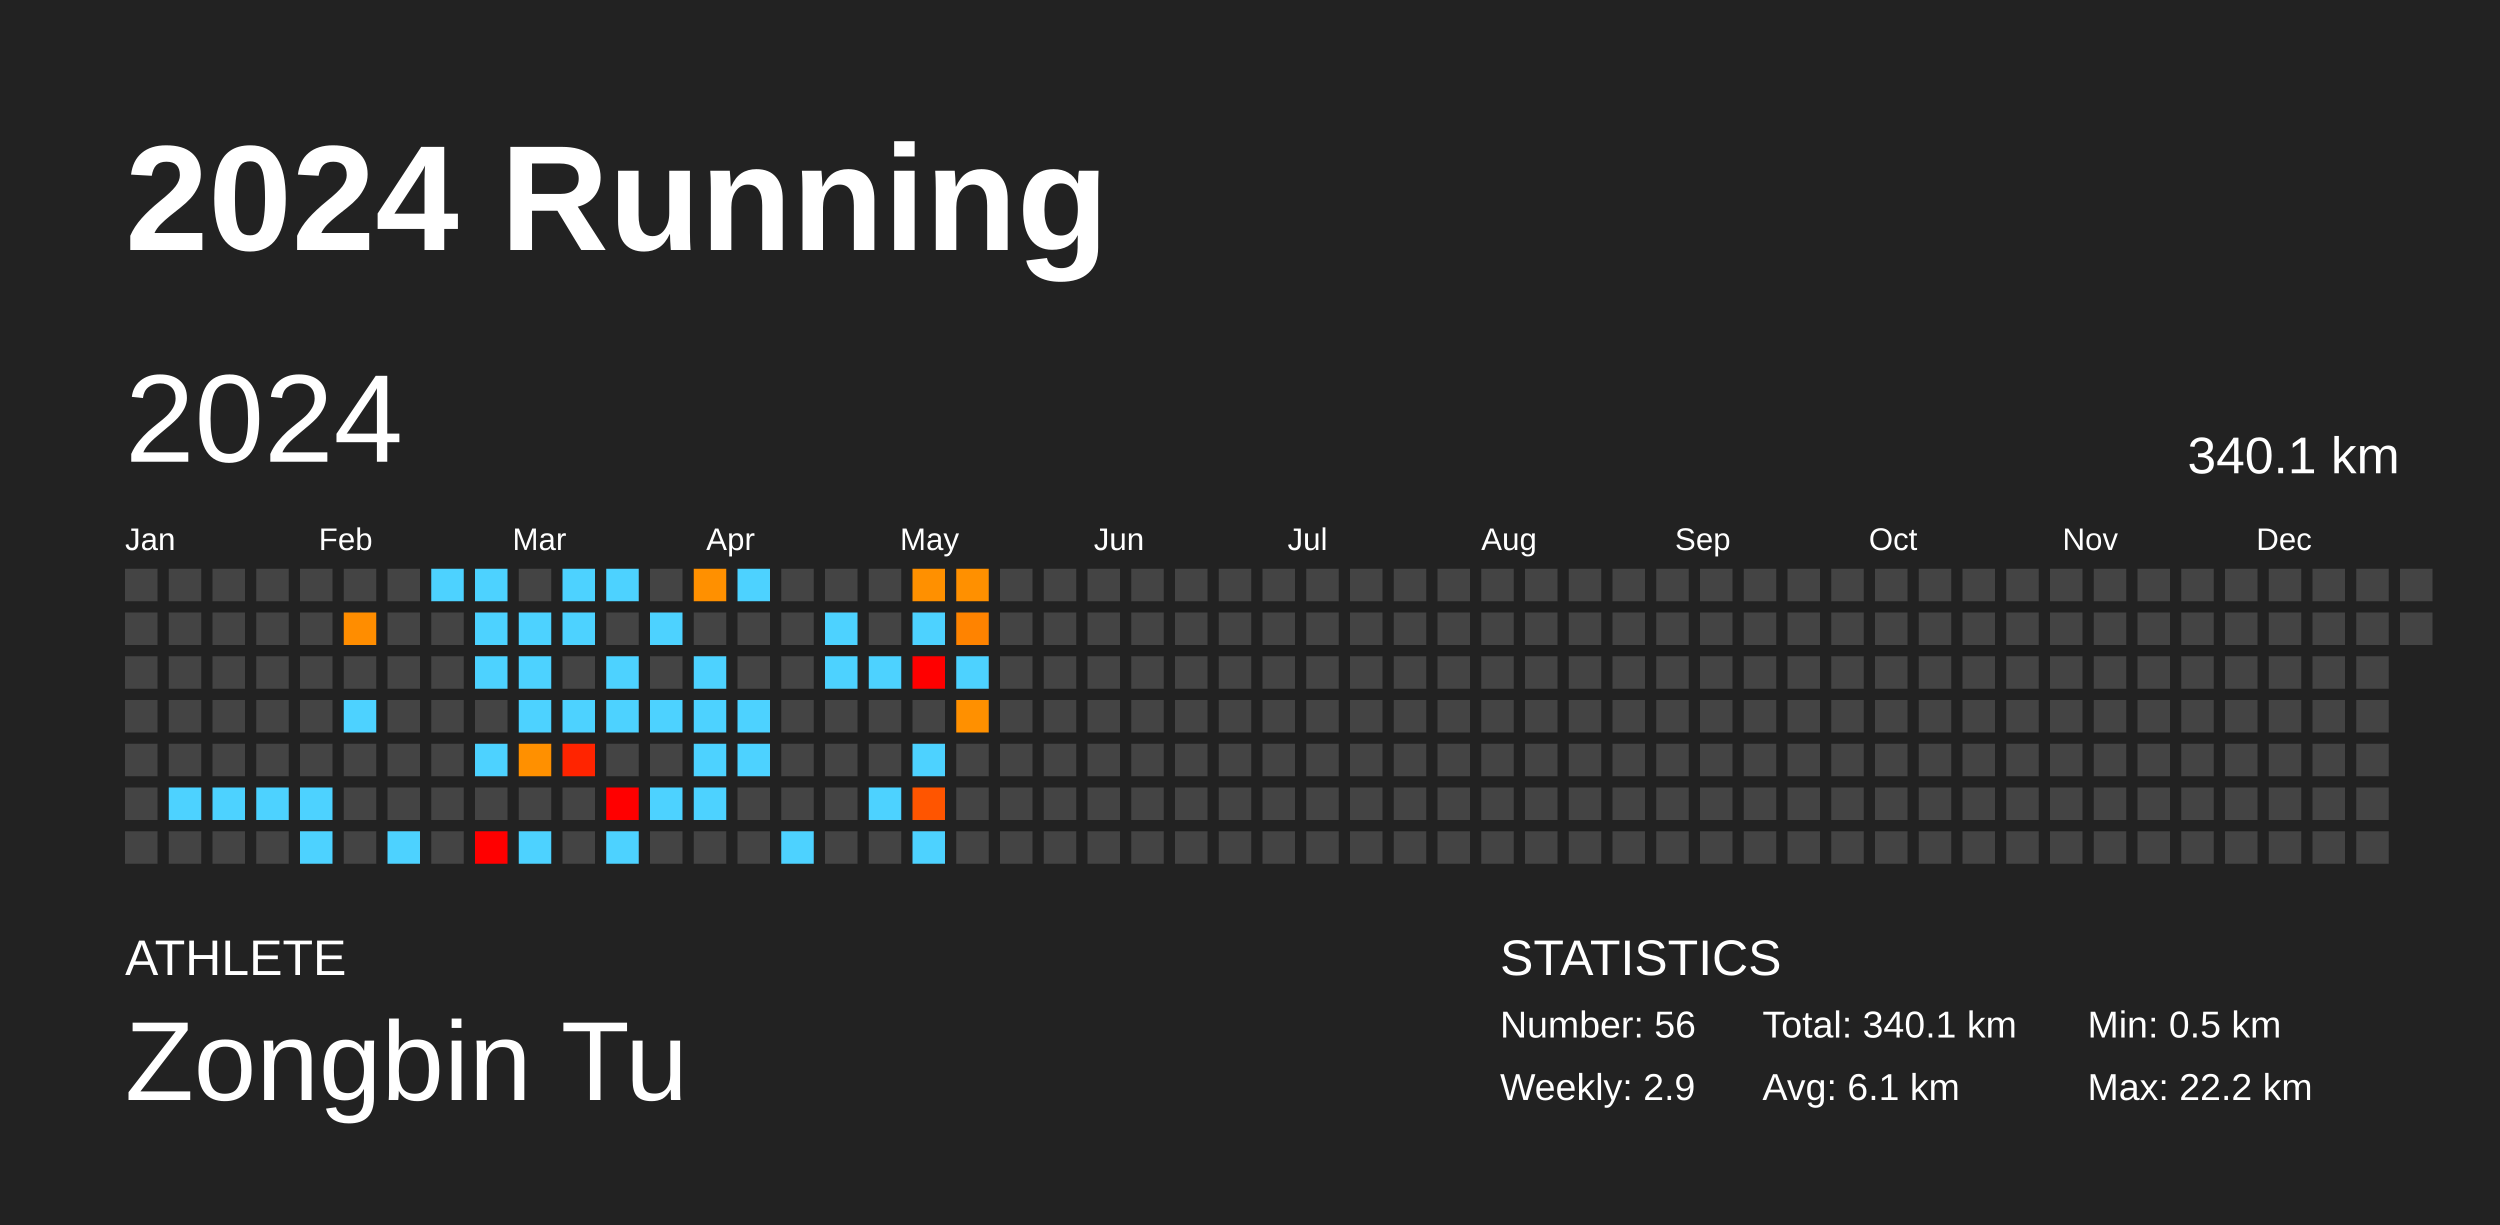
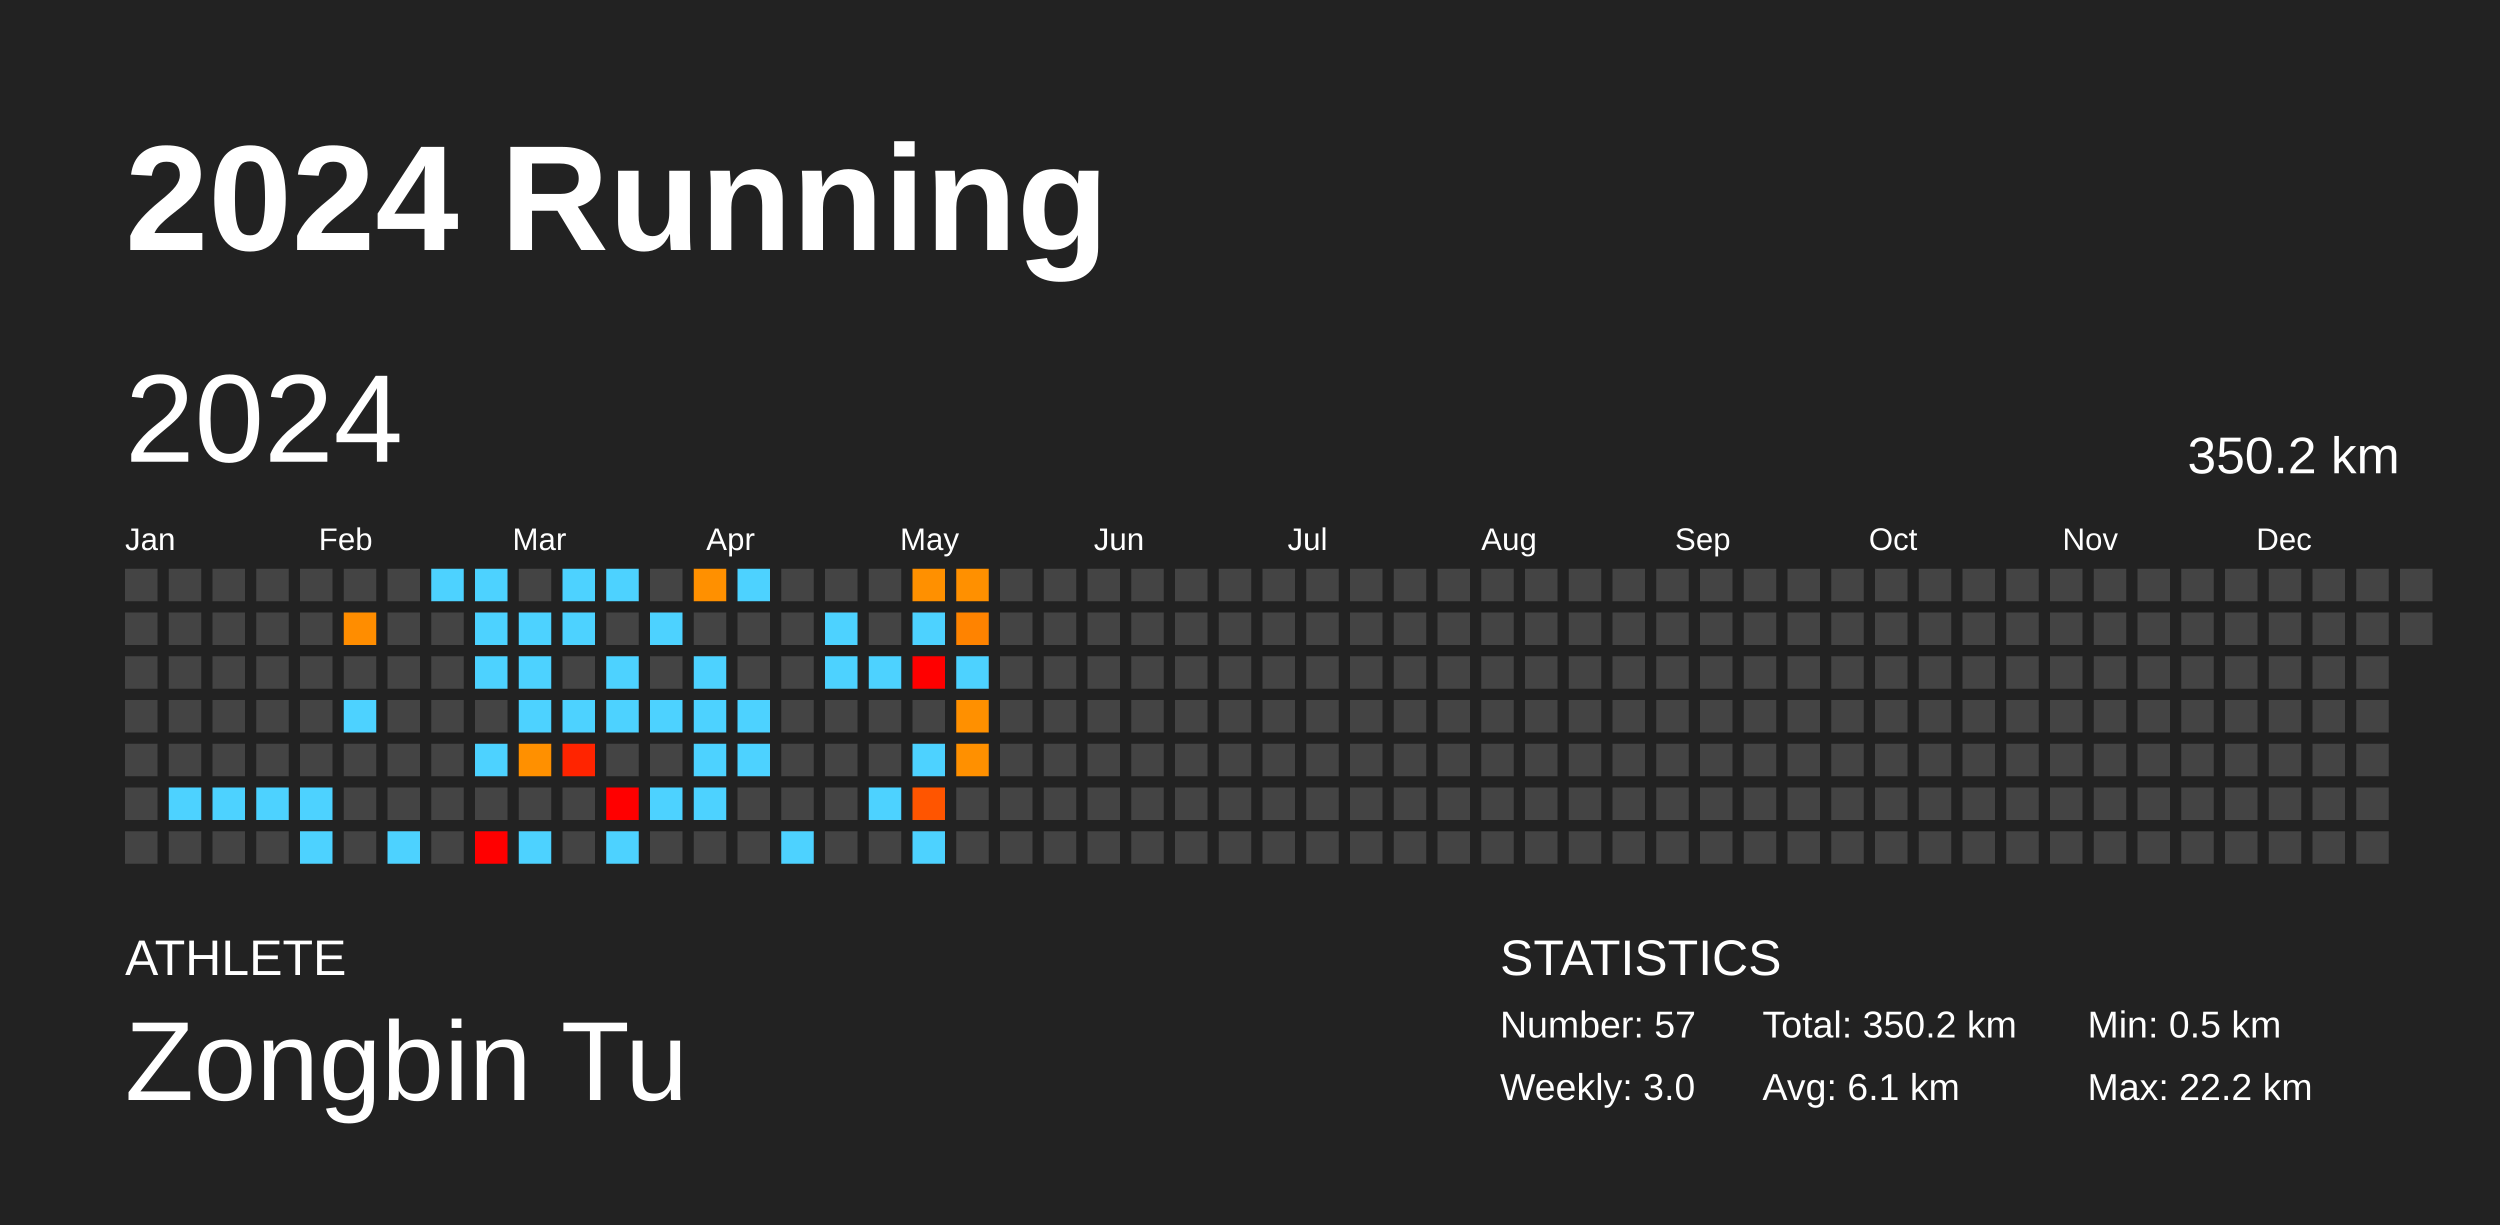
<svg xmlns="http://www.w3.org/2000/svg" baseProfile="full" height="98mm" version="1.1" viewBox="0,0,200,98" width="200mm">
  <defs />
  <rect fill="#222222" height="98" width="200" x="0" y="0" />
  <text fill="#FFFFFF" style="font-size:12px; font-family:Arial; font-weight:bold;" x="10" y="20">2024 Running</text>
  <text fill="#FFFFFF" style="font-size:4px; font-family:Arial" x="10" y="78">ATHLETE</text>
  <text fill="#FFFFFF" style="font-size:9px; font-family:Arial" x="10" y="88">Zongbin Tu</text>
  <text fill="#FFFFFF" style="font-size:4px; font-family:Arial" x="120" y="78">STATISTICS</text>
-   <text fill="#FFFFFF" style="font-size:3px; font-family:Arial" x="120" y="83">Number: 56</text>
-   <text fill="#FFFFFF" style="font-size:3px; font-family:Arial" x="120" y="88">Weekly: 2.9</text>
-   <text fill="#FFFFFF" style="font-size:3px; font-family:Arial" x="141" y="83">Total: 340.1 km</text>
+   <text fill="#FFFFFF" style="font-size:3px; font-family:Arial" x="120" y="83">Number: 57</text>
+   <text fill="#FFFFFF" style="font-size:3px; font-family:Arial" x="120" y="88">Weekly: 3.0</text>
+   <text fill="#FFFFFF" style="font-size:3px; font-family:Arial" x="141" y="83">Total: 350.2 km</text>
  <text fill="#FFFFFF" style="font-size:3px; font-family:Arial" x="141" y="88">Avg: 6.1 km</text>
  <text fill="#FFFFFF" style="font-size:3px; font-family:Arial" x="167" y="83">Min: 0.5 km</text>
  <text fill="#FFFFFF" style="font-size:3px; font-family:Arial" x="167" y="88">Max: 22.2 km</text>
  <text dominant-baseline="hanging" fill="#FFFFFF" style="font-size:10.0px; font-family:Arial;" x="10" y="30">2024</text>
-   <text dominant-baseline="hanging" fill="#FFFFFF" style="font-size:4.125px; font-family:Arial;" x="175" y="35">340.1 km</text>
+   <text dominant-baseline="hanging" fill="#FFFFFF" style="font-size:4.125px; font-family:Arial;" x="175" y="35">350.2 km</text>
  <text fill="#FFFFFF" style="font-size:2.5px; font-family:Arial" x="10.0" y="44">Jan</text>
  <text fill="#FFFFFF" style="font-size:2.5px; font-family:Arial" x="25.5" y="44">Feb</text>
  <text fill="#FFFFFF" style="font-size:2.5px; font-family:Arial" x="41.0" y="44">Mar</text>
  <text fill="#FFFFFF" style="font-size:2.5px; font-family:Arial" x="56.5" y="44">Apr</text>
  <text fill="#FFFFFF" style="font-size:2.5px; font-family:Arial" x="72.0" y="44">May</text>
  <text fill="#FFFFFF" style="font-size:2.5px; font-family:Arial" x="87.5" y="44">Jun</text>
  <text fill="#FFFFFF" style="font-size:2.5px; font-family:Arial" x="103.0" y="44">Jul</text>
  <text fill="#FFFFFF" style="font-size:2.5px; font-family:Arial" x="118.5" y="44">Aug</text>
  <text fill="#FFFFFF" style="font-size:2.5px; font-family:Arial" x="134.0" y="44">Sep</text>
  <text fill="#FFFFFF" style="font-size:2.5px; font-family:Arial" x="149.5" y="44">Oct</text>
  <text fill="#FFFFFF" style="font-size:2.5px; font-family:Arial" x="165.0" y="44">Nov</text>
  <text fill="#FFFFFF" style="font-size:2.5px; font-family:Arial" x="180.5" y="44">Dec</text>
  <rect fill="#444444" height="2.6" width="2.6" x="10.0" y="45.5" />
  <rect fill="#444444" height="2.6" width="2.6" x="10.0" y="49.0" />
  <rect fill="#444444" height="2.6" width="2.6" x="10.0" y="52.5" />
  <rect fill="#444444" height="2.6" width="2.6" x="10.0" y="56.0" />
  <rect fill="#444444" height="2.6" width="2.6" x="10.0" y="59.5" />
  <rect fill="#444444" height="2.6" width="2.6" x="10.0" y="63.0" />
  <rect fill="#444444" height="2.6" width="2.6" x="10.0" y="66.5" />
  <rect fill="#444444" height="2.6" width="2.6" x="13.5" y="45.5" />
  <rect fill="#444444" height="2.6" width="2.6" x="13.5" y="49.0" />
  <rect fill="#444444" height="2.6" width="2.6" x="13.5" y="52.5" />
  <rect fill="#444444" height="2.6" width="2.6" x="13.5" y="56.0" />
  <rect fill="#444444" height="2.6" width="2.6" x="13.5" y="59.5" />
  <rect fill="#4dd2ff" height="2.6" width="2.6" x="13.5" y="63.0" />
  <rect fill="#444444" height="2.6" width="2.6" x="13.5" y="66.5" />
  <rect fill="#444444" height="2.6" width="2.6" x="17.0" y="45.5" />
  <rect fill="#444444" height="2.6" width="2.6" x="17.0" y="49.0" />
  <rect fill="#444444" height="2.6" width="2.6" x="17.0" y="52.5" />
  <rect fill="#444444" height="2.6" width="2.6" x="17.0" y="56.0" />
  <rect fill="#444444" height="2.6" width="2.6" x="17.0" y="59.5" />
  <rect fill="#4dd2ff" height="2.6" width="2.6" x="17.0" y="63.0" />
  <rect fill="#444444" height="2.6" width="2.6" x="17.0" y="66.5" />
  <rect fill="#444444" height="2.6" width="2.6" x="20.5" y="45.5" />
  <rect fill="#444444" height="2.6" width="2.6" x="20.5" y="49.0" />
  <rect fill="#444444" height="2.6" width="2.6" x="20.5" y="52.5" />
  <rect fill="#444444" height="2.6" width="2.6" x="20.5" y="56.0" />
  <rect fill="#444444" height="2.6" width="2.6" x="20.5" y="59.5" />
  <rect fill="#4dd2ff" height="2.6" width="2.6" x="20.5" y="63.0" />
  <rect fill="#444444" height="2.6" width="2.6" x="20.5" y="66.5" />
  <rect fill="#444444" height="2.6" width="2.6" x="24.0" y="45.5" />
  <rect fill="#444444" height="2.6" width="2.6" x="24.0" y="49.0" />
  <rect fill="#444444" height="2.6" width="2.6" x="24.0" y="52.5" />
  <rect fill="#444444" height="2.6" width="2.6" x="24.0" y="56.0" />
  <rect fill="#444444" height="2.6" width="2.6" x="24.0" y="59.5" />
  <rect fill="#4dd2ff" height="2.6" width="2.6" x="24.0" y="63.0" />
  <rect fill="#4dd2ff" height="2.6" width="2.6" x="24.0" y="66.5" />
  <rect fill="#444444" height="2.6" width="2.6" x="27.5" y="45.5" />
  <rect fill="#ff8d00" height="2.6" width="2.6" x="27.5" y="49.0" />
  <rect fill="#444444" height="2.6" width="2.6" x="27.5" y="52.5" />
  <rect fill="#4dd2ff" height="2.6" width="2.6" x="27.5" y="56.0" />
  <rect fill="#444444" height="2.6" width="2.6" x="27.5" y="59.5" />
  <rect fill="#444444" height="2.6" width="2.6" x="27.5" y="63.0" />
  <rect fill="#444444" height="2.6" width="2.6" x="27.5" y="66.5" />
  <rect fill="#444444" height="2.6" width="2.6" x="31.0" y="45.5" />
  <rect fill="#444444" height="2.6" width="2.6" x="31.0" y="49.0" />
  <rect fill="#444444" height="2.6" width="2.6" x="31.0" y="52.5" />
  <rect fill="#444444" height="2.6" width="2.6" x="31.0" y="56.0" />
  <rect fill="#444444" height="2.6" width="2.6" x="31.0" y="59.5" />
  <rect fill="#444444" height="2.6" width="2.6" x="31.0" y="63.0" />
  <rect fill="#4dd2ff" height="2.6" width="2.6" x="31.0" y="66.5" />
  <rect fill="#4dd2ff" height="2.6" width="2.6" x="34.5" y="45.5" />
  <rect fill="#444444" height="2.6" width="2.6" x="34.5" y="49.0" />
  <rect fill="#444444" height="2.6" width="2.6" x="34.5" y="52.5" />
  <rect fill="#444444" height="2.6" width="2.6" x="34.5" y="56.0" />
  <rect fill="#444444" height="2.6" width="2.6" x="34.5" y="59.5" />
  <rect fill="#444444" height="2.6" width="2.6" x="34.5" y="63.0" />
  <rect fill="#444444" height="2.6" width="2.6" x="34.5" y="66.5" />
  <rect fill="#4dd2ff" height="2.6" width="2.6" x="38.0" y="45.5" />
  <rect fill="#4dd2ff" height="2.6" width="2.6" x="38.0" y="49.0" />
  <rect fill="#4dd2ff" height="2.6" width="2.6" x="38.0" y="52.5" />
  <rect fill="#444444" height="2.6" width="2.6" x="38.0" y="56.0" />
  <rect fill="#4dd2ff" height="2.6" width="2.6" x="38.0" y="59.5" />
  <rect fill="#444444" height="2.6" width="2.6" x="38.0" y="63.0" />
  <rect fill="red" height="2.6" width="2.6" x="38.0" y="66.5" />
  <rect fill="#444444" height="2.6" width="2.6" x="41.5" y="45.5" />
  <rect fill="#4dd2ff" height="2.6" width="2.6" x="41.5" y="49.0" />
  <rect fill="#4dd2ff" height="2.6" width="2.6" x="41.5" y="52.5" />
  <rect fill="#4dd2ff" height="2.6" width="2.6" x="41.5" y="56.0" />
  <rect fill="#ff9000" height="2.6" width="2.6" x="41.5" y="59.5" />
  <rect fill="#444444" height="2.6" width="2.6" x="41.5" y="63.0" />
  <rect fill="#4dd2ff" height="2.6" width="2.6" x="41.5" y="66.5" />
  <rect fill="#4dd2ff" height="2.6" width="2.6" x="45.0" y="45.5" />
  <rect fill="#4dd2ff" height="2.6" width="2.6" x="45.0" y="49.0" />
  <rect fill="#444444" height="2.6" width="2.6" x="45.0" y="52.5" />
  <rect fill="#4dd2ff" height="2.6" width="2.6" x="45.0" y="56.0" />
  <rect fill="#ff2400" height="2.6" width="2.6" x="45.0" y="59.5" />
  <rect fill="#444444" height="2.6" width="2.6" x="45.0" y="63.0" />
  <rect fill="#444444" height="2.6" width="2.6" x="45.0" y="66.5" />
  <rect fill="#4dd2ff" height="2.6" width="2.6" x="48.5" y="45.5" />
  <rect fill="#444444" height="2.6" width="2.6" x="48.5" y="49.0" />
  <rect fill="#4dd2ff" height="2.6" width="2.6" x="48.5" y="52.5" />
  <rect fill="#4dd2ff" height="2.6" width="2.6" x="48.5" y="56.0" />
  <rect fill="#444444" height="2.6" width="2.6" x="48.5" y="59.5" />
  <rect fill="red" height="2.6" width="2.6" x="48.5" y="63.0" />
  <rect fill="#4dd2ff" height="2.6" width="2.6" x="48.5" y="66.5" />
  <rect fill="#444444" height="2.6" width="2.6" x="52.0" y="45.5" />
  <rect fill="#4dd2ff" height="2.6" width="2.6" x="52.0" y="49.0" />
  <rect fill="#444444" height="2.6" width="2.6" x="52.0" y="52.5" />
  <rect fill="#4dd2ff" height="2.6" width="2.6" x="52.0" y="56.0" />
  <rect fill="#444444" height="2.6" width="2.6" x="52.0" y="59.5" />
  <rect fill="#4dd2ff" height="2.6" width="2.6" x="52.0" y="63.0" />
  <rect fill="#444444" height="2.6" width="2.6" x="52.0" y="66.5" />
  <rect fill="#ff9000" height="2.6" width="2.6" x="55.5" y="45.5" />
  <rect fill="#444444" height="2.6" width="2.6" x="55.5" y="49.0" />
  <rect fill="#4dd2ff" height="2.6" width="2.6" x="55.5" y="52.5" />
  <rect fill="#4dd2ff" height="2.6" width="2.6" x="55.5" y="56.0" />
  <rect fill="#4dd2ff" height="2.6" width="2.6" x="55.5" y="59.5" />
  <rect fill="#4dd2ff" height="2.6" width="2.6" x="55.5" y="63.0" />
  <rect fill="#444444" height="2.6" width="2.6" x="55.5" y="66.5" />
  <rect fill="#4dd2ff" height="2.6" width="2.6" x="59.0" y="45.5" />
  <rect fill="#444444" height="2.6" width="2.6" x="59.0" y="49.0" />
  <rect fill="#444444" height="2.6" width="2.6" x="59.0" y="52.5" />
  <rect fill="#4dd2ff" height="2.6" width="2.6" x="59.0" y="56.0" />
  <rect fill="#4dd2ff" height="2.6" width="2.6" x="59.0" y="59.5" />
  <rect fill="#444444" height="2.6" width="2.6" x="59.0" y="63.0" />
  <rect fill="#444444" height="2.6" width="2.6" x="59.0" y="66.5" />
  <rect fill="#444444" height="2.6" width="2.6" x="62.5" y="45.5" />
  <rect fill="#444444" height="2.6" width="2.6" x="62.5" y="49.0" />
  <rect fill="#444444" height="2.6" width="2.6" x="62.5" y="52.5" />
  <rect fill="#444444" height="2.6" width="2.6" x="62.5" y="56.0" />
  <rect fill="#444444" height="2.6" width="2.6" x="62.5" y="59.5" />
  <rect fill="#444444" height="2.6" width="2.6" x="62.5" y="63.0" />
  <rect fill="#4dd2ff" height="2.6" width="2.6" x="62.5" y="66.5" />
  <rect fill="#444444" height="2.6" width="2.6" x="66.0" y="45.5" />
  <rect fill="#4dd2ff" height="2.6" width="2.6" x="66.0" y="49.0" />
  <rect fill="#4dd2ff" height="2.6" width="2.6" x="66.0" y="52.5" />
  <rect fill="#444444" height="2.6" width="2.6" x="66.0" y="56.0" />
  <rect fill="#444444" height="2.6" width="2.6" x="66.0" y="59.5" />
  <rect fill="#444444" height="2.6" width="2.6" x="66.0" y="63.0" />
  <rect fill="#444444" height="2.6" width="2.6" x="66.0" y="66.5" />
  <rect fill="#444444" height="2.6" width="2.6" x="69.5" y="45.5" />
  <rect fill="#444444" height="2.6" width="2.6" x="69.5" y="49.0" />
  <rect fill="#4dd2ff" height="2.6" width="2.6" x="69.5" y="52.5" />
  <rect fill="#444444" height="2.6" width="2.6" x="69.5" y="56.0" />
  <rect fill="#444444" height="2.6" width="2.6" x="69.5" y="59.5" />
  <rect fill="#4dd2ff" height="2.6" width="2.6" x="69.5" y="63.0" />
  <rect fill="#444444" height="2.6" width="2.6" x="69.5" y="66.5" />
  <rect fill="#ff9000" height="2.6" width="2.6" x="73.0" y="45.5" />
  <rect fill="#4dd2ff" height="2.6" width="2.6" x="73.0" y="49.0" />
  <rect fill="red" height="2.6" width="2.6" x="73.0" y="52.5" />
  <rect fill="#444444" height="2.6" width="2.6" x="73.0" y="56.0" />
  <rect fill="#4dd2ff" height="2.6" width="2.6" x="73.0" y="59.5" />
  <rect fill="#ff5500" height="2.6" width="2.6" x="73.0" y="63.0" />
  <rect fill="#4dd2ff" height="2.6" width="2.6" x="73.0" y="66.5" />
  <rect fill="#ff9000" height="2.6" width="2.6" x="76.5" y="45.5" />
  <rect fill="#ff8300" height="2.6" width="2.6" x="76.5" y="49.0" />
  <rect fill="#4dd2ff" height="2.6" width="2.6" x="76.5" y="52.5" />
  <rect fill="#ff9000" height="2.6" width="2.6" x="76.5" y="56.0" />
-   <rect fill="#444444" height="2.6" width="2.6" x="76.5" y="59.5" />
+   <rect fill="#ff9000" height="2.6" width="2.6" x="76.5" y="59.5" />
  <rect fill="#444444" height="2.6" width="2.6" x="76.5" y="63.0" />
  <rect fill="#444444" height="2.6" width="2.6" x="76.5" y="66.5" />
  <rect fill="#444444" height="2.6" width="2.6" x="80.0" y="45.5" />
  <rect fill="#444444" height="2.6" width="2.6" x="80.0" y="49.0" />
  <rect fill="#444444" height="2.6" width="2.6" x="80.0" y="52.5" />
  <rect fill="#444444" height="2.6" width="2.6" x="80.0" y="56.0" />
  <rect fill="#444444" height="2.6" width="2.6" x="80.0" y="59.5" />
  <rect fill="#444444" height="2.6" width="2.6" x="80.0" y="63.0" />
  <rect fill="#444444" height="2.6" width="2.6" x="80.0" y="66.5" />
  <rect fill="#444444" height="2.6" width="2.6" x="83.5" y="45.5" />
  <rect fill="#444444" height="2.6" width="2.6" x="83.5" y="49.0" />
  <rect fill="#444444" height="2.6" width="2.6" x="83.5" y="52.5" />
  <rect fill="#444444" height="2.6" width="2.6" x="83.5" y="56.0" />
  <rect fill="#444444" height="2.6" width="2.6" x="83.5" y="59.5" />
  <rect fill="#444444" height="2.6" width="2.6" x="83.5" y="63.0" />
  <rect fill="#444444" height="2.6" width="2.6" x="83.5" y="66.5" />
  <rect fill="#444444" height="2.6" width="2.6" x="87.0" y="45.5" />
  <rect fill="#444444" height="2.6" width="2.6" x="87.0" y="49.0" />
  <rect fill="#444444" height="2.6" width="2.6" x="87.0" y="52.5" />
  <rect fill="#444444" height="2.6" width="2.6" x="87.0" y="56.0" />
  <rect fill="#444444" height="2.6" width="2.6" x="87.0" y="59.5" />
  <rect fill="#444444" height="2.6" width="2.6" x="87.0" y="63.0" />
  <rect fill="#444444" height="2.6" width="2.6" x="87.0" y="66.5" />
  <rect fill="#444444" height="2.6" width="2.6" x="90.5" y="45.5" />
  <rect fill="#444444" height="2.6" width="2.6" x="90.5" y="49.0" />
  <rect fill="#444444" height="2.6" width="2.6" x="90.5" y="52.5" />
  <rect fill="#444444" height="2.6" width="2.6" x="90.5" y="56.0" />
  <rect fill="#444444" height="2.6" width="2.6" x="90.5" y="59.5" />
  <rect fill="#444444" height="2.6" width="2.6" x="90.5" y="63.0" />
  <rect fill="#444444" height="2.6" width="2.6" x="90.5" y="66.5" />
  <rect fill="#444444" height="2.6" width="2.6" x="94.0" y="45.5" />
  <rect fill="#444444" height="2.6" width="2.6" x="94.0" y="49.0" />
  <rect fill="#444444" height="2.6" width="2.6" x="94.0" y="52.5" />
  <rect fill="#444444" height="2.6" width="2.6" x="94.0" y="56.0" />
  <rect fill="#444444" height="2.6" width="2.6" x="94.0" y="59.5" />
  <rect fill="#444444" height="2.6" width="2.6" x="94.0" y="63.0" />
  <rect fill="#444444" height="2.6" width="2.6" x="94.0" y="66.5" />
  <rect fill="#444444" height="2.6" width="2.6" x="97.5" y="45.5" />
  <rect fill="#444444" height="2.6" width="2.6" x="97.5" y="49.0" />
  <rect fill="#444444" height="2.6" width="2.6" x="97.5" y="52.5" />
  <rect fill="#444444" height="2.6" width="2.6" x="97.5" y="56.0" />
  <rect fill="#444444" height="2.6" width="2.6" x="97.5" y="59.5" />
  <rect fill="#444444" height="2.6" width="2.6" x="97.5" y="63.0" />
  <rect fill="#444444" height="2.6" width="2.6" x="97.5" y="66.5" />
  <rect fill="#444444" height="2.6" width="2.6" x="101.0" y="45.5" />
  <rect fill="#444444" height="2.6" width="2.6" x="101.0" y="49.0" />
  <rect fill="#444444" height="2.6" width="2.6" x="101.0" y="52.5" />
  <rect fill="#444444" height="2.6" width="2.6" x="101.0" y="56.0" />
  <rect fill="#444444" height="2.6" width="2.6" x="101.0" y="59.5" />
  <rect fill="#444444" height="2.6" width="2.6" x="101.0" y="63.0" />
  <rect fill="#444444" height="2.6" width="2.6" x="101.0" y="66.5" />
  <rect fill="#444444" height="2.6" width="2.6" x="104.5" y="45.5" />
  <rect fill="#444444" height="2.6" width="2.6" x="104.5" y="49.0" />
  <rect fill="#444444" height="2.6" width="2.6" x="104.5" y="52.5" />
  <rect fill="#444444" height="2.6" width="2.6" x="104.5" y="56.0" />
  <rect fill="#444444" height="2.6" width="2.6" x="104.5" y="59.5" />
  <rect fill="#444444" height="2.6" width="2.6" x="104.5" y="63.0" />
  <rect fill="#444444" height="2.6" width="2.6" x="104.5" y="66.5" />
  <rect fill="#444444" height="2.6" width="2.6" x="108.0" y="45.5" />
  <rect fill="#444444" height="2.6" width="2.6" x="108.0" y="49.0" />
  <rect fill="#444444" height="2.6" width="2.6" x="108.0" y="52.5" />
  <rect fill="#444444" height="2.6" width="2.6" x="108.0" y="56.0" />
  <rect fill="#444444" height="2.6" width="2.6" x="108.0" y="59.5" />
  <rect fill="#444444" height="2.6" width="2.6" x="108.0" y="63.0" />
  <rect fill="#444444" height="2.6" width="2.6" x="108.0" y="66.5" />
  <rect fill="#444444" height="2.6" width="2.6" x="111.5" y="45.5" />
  <rect fill="#444444" height="2.6" width="2.6" x="111.5" y="49.0" />
  <rect fill="#444444" height="2.6" width="2.6" x="111.5" y="52.5" />
  <rect fill="#444444" height="2.6" width="2.6" x="111.5" y="56.0" />
  <rect fill="#444444" height="2.6" width="2.6" x="111.5" y="59.5" />
  <rect fill="#444444" height="2.6" width="2.6" x="111.5" y="63.0" />
  <rect fill="#444444" height="2.6" width="2.6" x="111.5" y="66.5" />
  <rect fill="#444444" height="2.6" width="2.6" x="115.0" y="45.5" />
  <rect fill="#444444" height="2.6" width="2.6" x="115.0" y="49.0" />
  <rect fill="#444444" height="2.6" width="2.6" x="115.0" y="52.5" />
  <rect fill="#444444" height="2.6" width="2.6" x="115.0" y="56.0" />
  <rect fill="#444444" height="2.6" width="2.6" x="115.0" y="59.5" />
  <rect fill="#444444" height="2.6" width="2.6" x="115.0" y="63.0" />
  <rect fill="#444444" height="2.6" width="2.6" x="115.0" y="66.5" />
  <rect fill="#444444" height="2.6" width="2.6" x="118.5" y="45.5" />
  <rect fill="#444444" height="2.6" width="2.6" x="118.5" y="49.0" />
  <rect fill="#444444" height="2.6" width="2.6" x="118.5" y="52.5" />
  <rect fill="#444444" height="2.6" width="2.6" x="118.5" y="56.0" />
  <rect fill="#444444" height="2.6" width="2.6" x="118.5" y="59.5" />
  <rect fill="#444444" height="2.6" width="2.6" x="118.5" y="63.0" />
  <rect fill="#444444" height="2.6" width="2.6" x="118.5" y="66.5" />
  <rect fill="#444444" height="2.6" width="2.6" x="122.0" y="45.5" />
  <rect fill="#444444" height="2.6" width="2.6" x="122.0" y="49.0" />
  <rect fill="#444444" height="2.6" width="2.6" x="122.0" y="52.5" />
  <rect fill="#444444" height="2.6" width="2.6" x="122.0" y="56.0" />
  <rect fill="#444444" height="2.6" width="2.6" x="122.0" y="59.5" />
  <rect fill="#444444" height="2.6" width="2.6" x="122.0" y="63.0" />
  <rect fill="#444444" height="2.6" width="2.6" x="122.0" y="66.5" />
  <rect fill="#444444" height="2.6" width="2.6" x="125.5" y="45.5" />
  <rect fill="#444444" height="2.6" width="2.6" x="125.5" y="49.0" />
  <rect fill="#444444" height="2.6" width="2.6" x="125.5" y="52.5" />
  <rect fill="#444444" height="2.6" width="2.6" x="125.5" y="56.0" />
  <rect fill="#444444" height="2.6" width="2.6" x="125.5" y="59.5" />
  <rect fill="#444444" height="2.6" width="2.6" x="125.5" y="63.0" />
  <rect fill="#444444" height="2.6" width="2.6" x="125.5" y="66.5" />
  <rect fill="#444444" height="2.6" width="2.6" x="129.0" y="45.5" />
  <rect fill="#444444" height="2.6" width="2.6" x="129.0" y="49.0" />
  <rect fill="#444444" height="2.6" width="2.6" x="129.0" y="52.5" />
  <rect fill="#444444" height="2.6" width="2.6" x="129.0" y="56.0" />
  <rect fill="#444444" height="2.6" width="2.6" x="129.0" y="59.5" />
  <rect fill="#444444" height="2.6" width="2.6" x="129.0" y="63.0" />
  <rect fill="#444444" height="2.6" width="2.6" x="129.0" y="66.5" />
  <rect fill="#444444" height="2.6" width="2.6" x="132.5" y="45.5" />
  <rect fill="#444444" height="2.6" width="2.6" x="132.5" y="49.0" />
  <rect fill="#444444" height="2.6" width="2.6" x="132.5" y="52.5" />
  <rect fill="#444444" height="2.6" width="2.6" x="132.5" y="56.0" />
  <rect fill="#444444" height="2.6" width="2.6" x="132.5" y="59.5" />
  <rect fill="#444444" height="2.6" width="2.6" x="132.5" y="63.0" />
  <rect fill="#444444" height="2.6" width="2.6" x="132.5" y="66.5" />
  <rect fill="#444444" height="2.6" width="2.6" x="136.0" y="45.5" />
  <rect fill="#444444" height="2.6" width="2.6" x="136.0" y="49.0" />
  <rect fill="#444444" height="2.6" width="2.6" x="136.0" y="52.5" />
  <rect fill="#444444" height="2.6" width="2.6" x="136.0" y="56.0" />
  <rect fill="#444444" height="2.6" width="2.6" x="136.0" y="59.5" />
  <rect fill="#444444" height="2.6" width="2.6" x="136.0" y="63.0" />
  <rect fill="#444444" height="2.6" width="2.6" x="136.0" y="66.5" />
  <rect fill="#444444" height="2.6" width="2.6" x="139.5" y="45.5" />
  <rect fill="#444444" height="2.6" width="2.6" x="139.5" y="49.0" />
  <rect fill="#444444" height="2.6" width="2.6" x="139.5" y="52.5" />
  <rect fill="#444444" height="2.6" width="2.6" x="139.5" y="56.0" />
  <rect fill="#444444" height="2.6" width="2.6" x="139.5" y="59.5" />
  <rect fill="#444444" height="2.6" width="2.6" x="139.5" y="63.0" />
  <rect fill="#444444" height="2.6" width="2.6" x="139.5" y="66.5" />
  <rect fill="#444444" height="2.6" width="2.6" x="143.0" y="45.5" />
  <rect fill="#444444" height="2.6" width="2.6" x="143.0" y="49.0" />
  <rect fill="#444444" height="2.6" width="2.6" x="143.0" y="52.5" />
  <rect fill="#444444" height="2.6" width="2.6" x="143.0" y="56.0" />
  <rect fill="#444444" height="2.6" width="2.6" x="143.0" y="59.5" />
  <rect fill="#444444" height="2.6" width="2.6" x="143.0" y="63.0" />
  <rect fill="#444444" height="2.6" width="2.6" x="143.0" y="66.5" />
  <rect fill="#444444" height="2.6" width="2.6" x="146.5" y="45.5" />
  <rect fill="#444444" height="2.6" width="2.6" x="146.5" y="49.0" />
  <rect fill="#444444" height="2.6" width="2.6" x="146.5" y="52.5" />
  <rect fill="#444444" height="2.6" width="2.6" x="146.5" y="56.0" />
  <rect fill="#444444" height="2.6" width="2.6" x="146.5" y="59.5" />
  <rect fill="#444444" height="2.6" width="2.6" x="146.5" y="63.0" />
  <rect fill="#444444" height="2.6" width="2.6" x="146.5" y="66.5" />
  <rect fill="#444444" height="2.6" width="2.6" x="150.0" y="45.5" />
  <rect fill="#444444" height="2.6" width="2.6" x="150.0" y="49.0" />
  <rect fill="#444444" height="2.6" width="2.6" x="150.0" y="52.5" />
  <rect fill="#444444" height="2.6" width="2.6" x="150.0" y="56.0" />
  <rect fill="#444444" height="2.6" width="2.6" x="150.0" y="59.5" />
  <rect fill="#444444" height="2.6" width="2.6" x="150.0" y="63.0" />
  <rect fill="#444444" height="2.6" width="2.6" x="150.0" y="66.5" />
  <rect fill="#444444" height="2.6" width="2.6" x="153.5" y="45.5" />
  <rect fill="#444444" height="2.6" width="2.6" x="153.5" y="49.0" />
  <rect fill="#444444" height="2.6" width="2.6" x="153.5" y="52.5" />
  <rect fill="#444444" height="2.6" width="2.6" x="153.5" y="56.0" />
  <rect fill="#444444" height="2.6" width="2.6" x="153.5" y="59.5" />
  <rect fill="#444444" height="2.6" width="2.6" x="153.5" y="63.0" />
  <rect fill="#444444" height="2.6" width="2.6" x="153.5" y="66.5" />
  <rect fill="#444444" height="2.6" width="2.6" x="157.0" y="45.5" />
  <rect fill="#444444" height="2.6" width="2.6" x="157.0" y="49.0" />
  <rect fill="#444444" height="2.6" width="2.6" x="157.0" y="52.5" />
  <rect fill="#444444" height="2.6" width="2.6" x="157.0" y="56.0" />
  <rect fill="#444444" height="2.6" width="2.6" x="157.0" y="59.5" />
  <rect fill="#444444" height="2.6" width="2.6" x="157.0" y="63.0" />
  <rect fill="#444444" height="2.6" width="2.6" x="157.0" y="66.5" />
  <rect fill="#444444" height="2.6" width="2.6" x="160.5" y="45.5" />
  <rect fill="#444444" height="2.6" width="2.6" x="160.5" y="49.0" />
  <rect fill="#444444" height="2.6" width="2.6" x="160.5" y="52.5" />
  <rect fill="#444444" height="2.6" width="2.6" x="160.5" y="56.0" />
  <rect fill="#444444" height="2.6" width="2.6" x="160.5" y="59.5" />
  <rect fill="#444444" height="2.6" width="2.6" x="160.5" y="63.0" />
  <rect fill="#444444" height="2.6" width="2.6" x="160.5" y="66.5" />
  <rect fill="#444444" height="2.6" width="2.6" x="164.0" y="45.5" />
  <rect fill="#444444" height="2.6" width="2.6" x="164.0" y="49.0" />
  <rect fill="#444444" height="2.6" width="2.6" x="164.0" y="52.5" />
  <rect fill="#444444" height="2.6" width="2.6" x="164.0" y="56.0" />
  <rect fill="#444444" height="2.6" width="2.6" x="164.0" y="59.5" />
  <rect fill="#444444" height="2.6" width="2.6" x="164.0" y="63.0" />
  <rect fill="#444444" height="2.6" width="2.6" x="164.0" y="66.5" />
  <rect fill="#444444" height="2.6" width="2.6" x="167.5" y="45.5" />
  <rect fill="#444444" height="2.6" width="2.6" x="167.5" y="49.0" />
  <rect fill="#444444" height="2.6" width="2.6" x="167.5" y="52.5" />
  <rect fill="#444444" height="2.6" width="2.6" x="167.5" y="56.0" />
  <rect fill="#444444" height="2.6" width="2.6" x="167.5" y="59.5" />
  <rect fill="#444444" height="2.6" width="2.6" x="167.5" y="63.0" />
  <rect fill="#444444" height="2.6" width="2.6" x="167.5" y="66.5" />
  <rect fill="#444444" height="2.6" width="2.6" x="171.0" y="45.5" />
  <rect fill="#444444" height="2.6" width="2.6" x="171.0" y="49.0" />
  <rect fill="#444444" height="2.6" width="2.6" x="171.0" y="52.5" />
  <rect fill="#444444" height="2.6" width="2.6" x="171.0" y="56.0" />
  <rect fill="#444444" height="2.6" width="2.6" x="171.0" y="59.5" />
  <rect fill="#444444" height="2.6" width="2.6" x="171.0" y="63.0" />
  <rect fill="#444444" height="2.6" width="2.6" x="171.0" y="66.5" />
  <rect fill="#444444" height="2.6" width="2.6" x="174.5" y="45.5" />
  <rect fill="#444444" height="2.6" width="2.6" x="174.5" y="49.0" />
  <rect fill="#444444" height="2.6" width="2.6" x="174.5" y="52.5" />
  <rect fill="#444444" height="2.6" width="2.6" x="174.5" y="56.0" />
  <rect fill="#444444" height="2.6" width="2.6" x="174.5" y="59.5" />
  <rect fill="#444444" height="2.6" width="2.6" x="174.5" y="63.0" />
  <rect fill="#444444" height="2.6" width="2.6" x="174.5" y="66.5" />
  <rect fill="#444444" height="2.6" width="2.6" x="178.0" y="45.5" />
  <rect fill="#444444" height="2.6" width="2.6" x="178.0" y="49.0" />
  <rect fill="#444444" height="2.6" width="2.6" x="178.0" y="52.5" />
  <rect fill="#444444" height="2.6" width="2.6" x="178.0" y="56.0" />
  <rect fill="#444444" height="2.6" width="2.6" x="178.0" y="59.5" />
  <rect fill="#444444" height="2.6" width="2.6" x="178.0" y="63.0" />
  <rect fill="#444444" height="2.6" width="2.6" x="178.0" y="66.5" />
  <rect fill="#444444" height="2.6" width="2.6" x="181.5" y="45.5" />
  <rect fill="#444444" height="2.6" width="2.6" x="181.5" y="49.0" />
  <rect fill="#444444" height="2.6" width="2.6" x="181.5" y="52.5" />
  <rect fill="#444444" height="2.6" width="2.6" x="181.5" y="56.0" />
  <rect fill="#444444" height="2.6" width="2.6" x="181.5" y="59.5" />
  <rect fill="#444444" height="2.6" width="2.6" x="181.5" y="63.0" />
  <rect fill="#444444" height="2.6" width="2.6" x="181.5" y="66.5" />
  <rect fill="#444444" height="2.6" width="2.6" x="185.0" y="45.5" />
  <rect fill="#444444" height="2.6" width="2.6" x="185.0" y="49.0" />
  <rect fill="#444444" height="2.6" width="2.6" x="185.0" y="52.5" />
  <rect fill="#444444" height="2.6" width="2.6" x="185.0" y="56.0" />
  <rect fill="#444444" height="2.6" width="2.6" x="185.0" y="59.5" />
  <rect fill="#444444" height="2.6" width="2.6" x="185.0" y="63.0" />
  <rect fill="#444444" height="2.6" width="2.6" x="185.0" y="66.5" />
  <rect fill="#444444" height="2.6" width="2.6" x="188.5" y="45.5" />
  <rect fill="#444444" height="2.6" width="2.6" x="188.5" y="49.0" />
  <rect fill="#444444" height="2.6" width="2.6" x="188.5" y="52.5" />
  <rect fill="#444444" height="2.6" width="2.6" x="188.5" y="56.0" />
  <rect fill="#444444" height="2.6" width="2.6" x="188.5" y="59.5" />
  <rect fill="#444444" height="2.6" width="2.6" x="188.5" y="63.0" />
  <rect fill="#444444" height="2.6" width="2.6" x="188.5" y="66.5" />
  <rect fill="#444444" height="2.6" width="2.6" x="192.0" y="45.5" />
  <rect fill="#444444" height="2.6" width="2.6" x="192.0" y="49.0" />
</svg>
